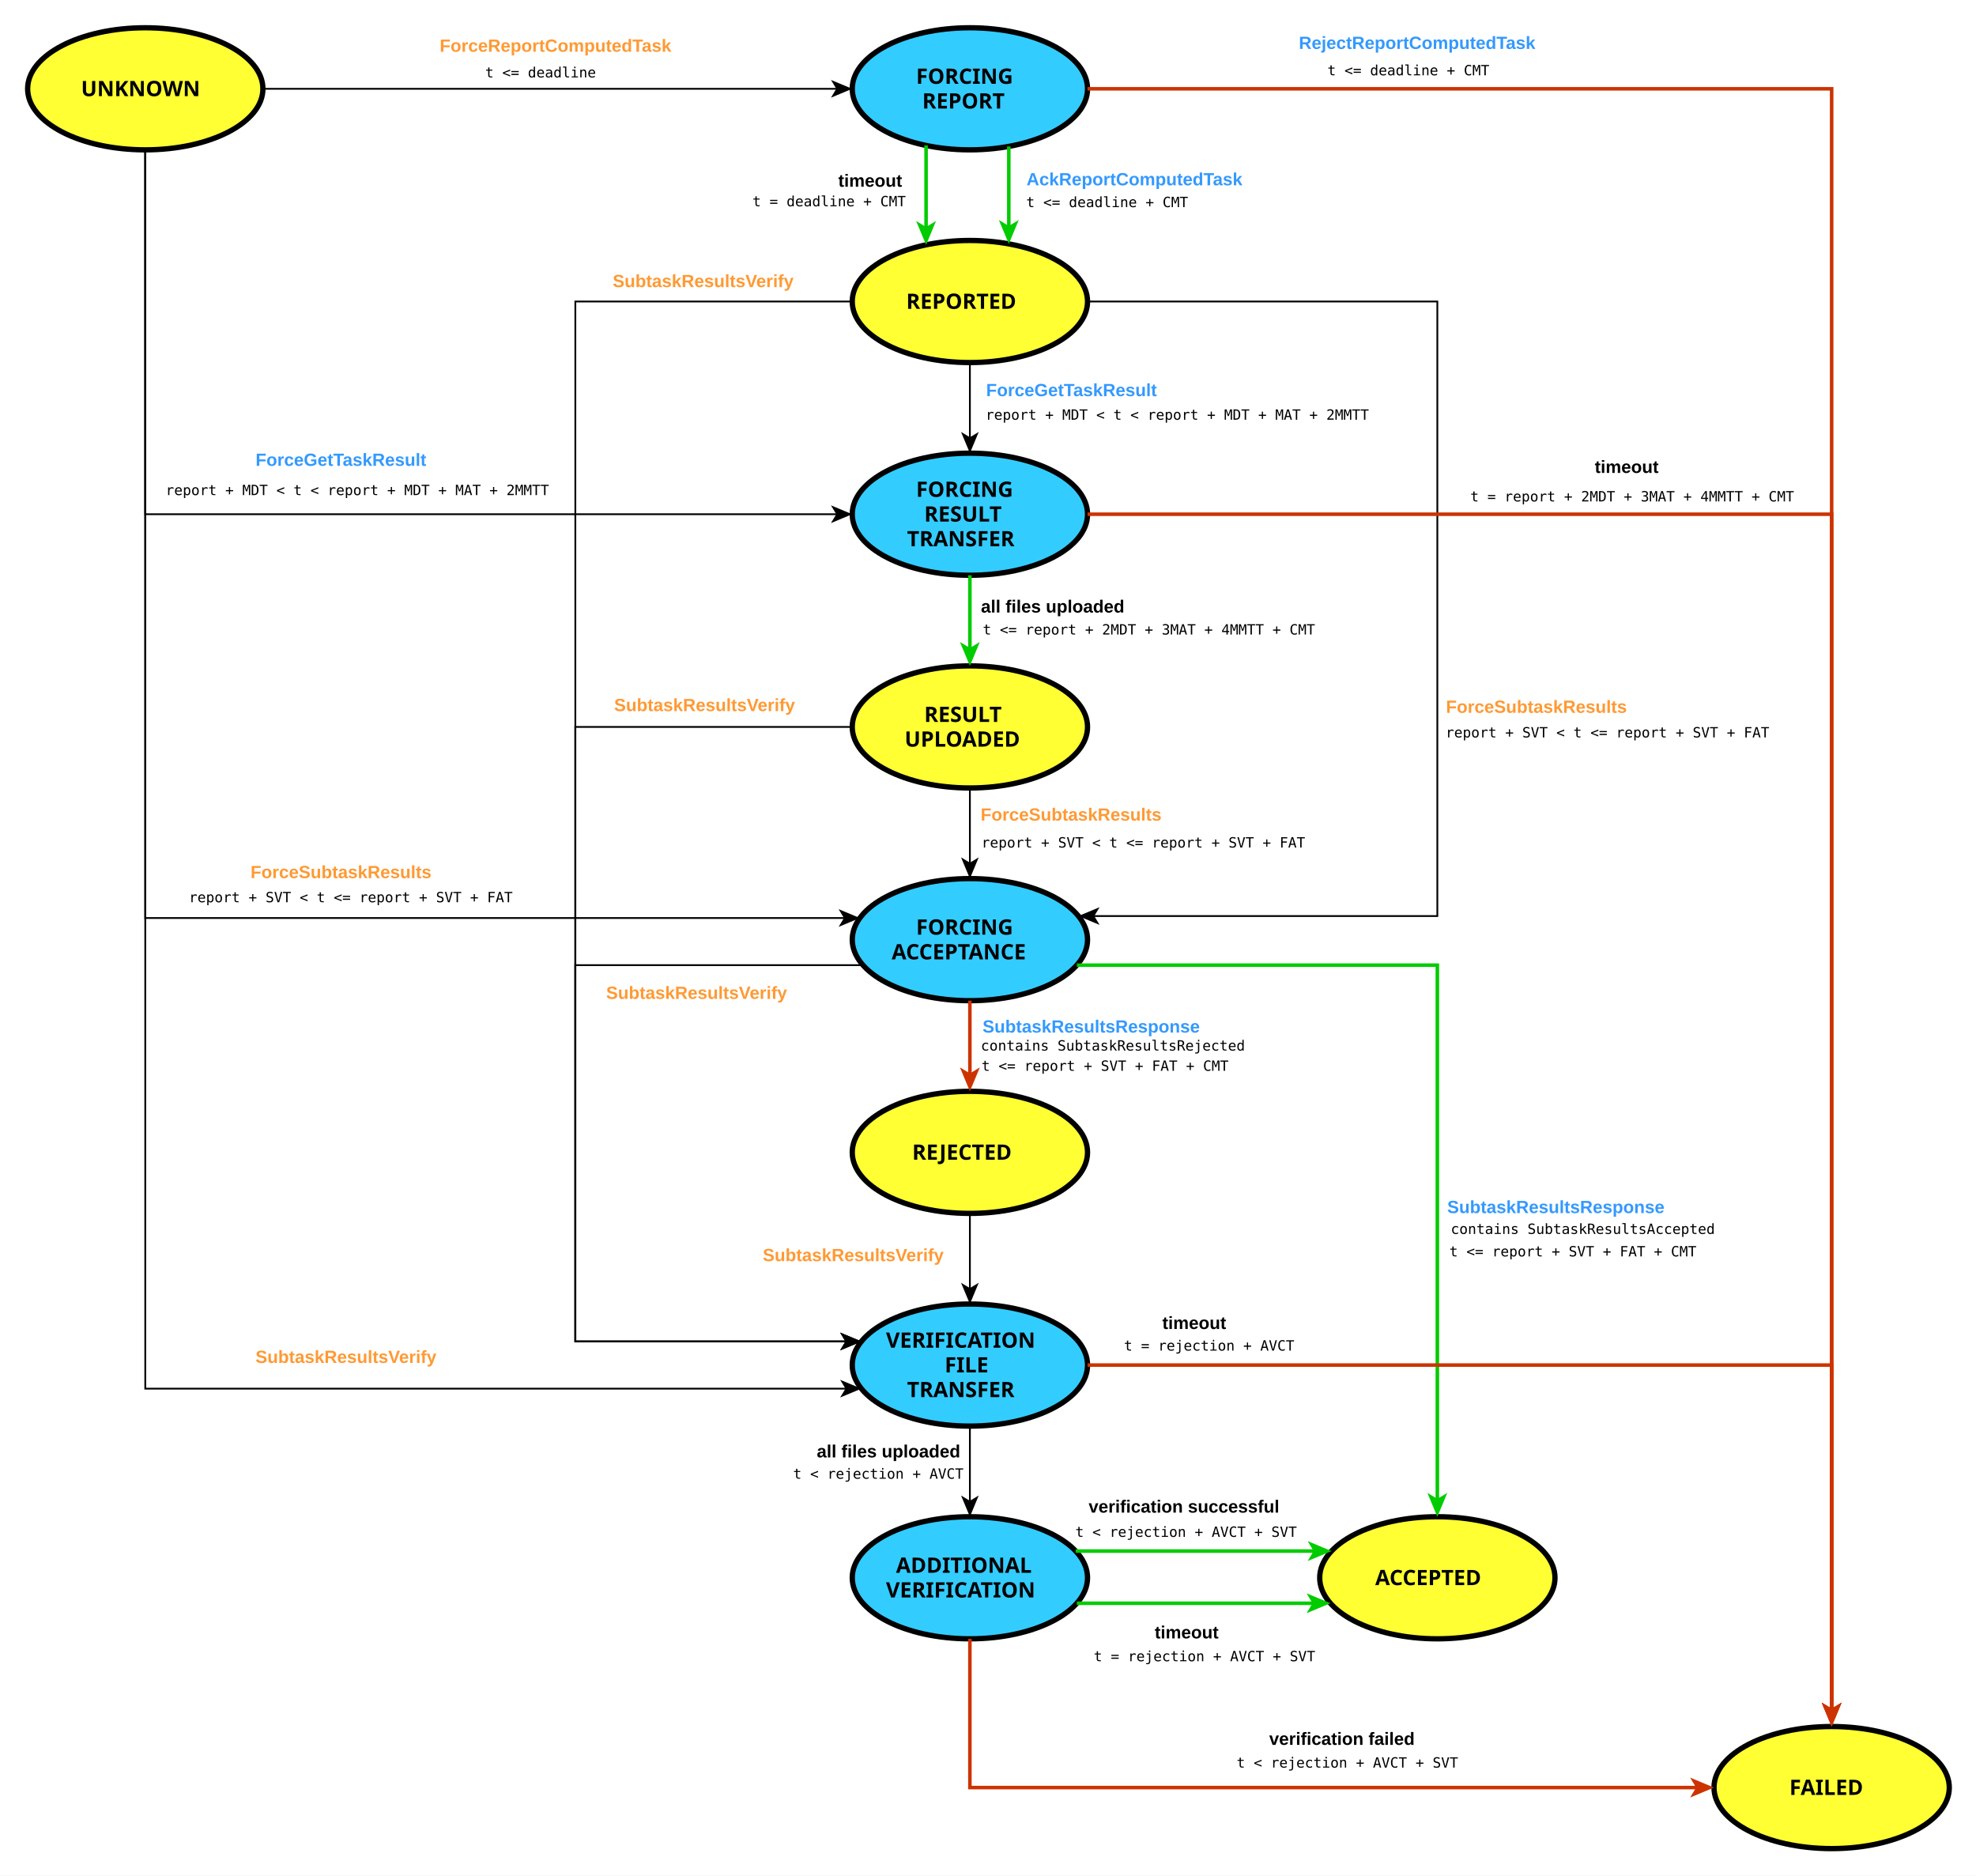
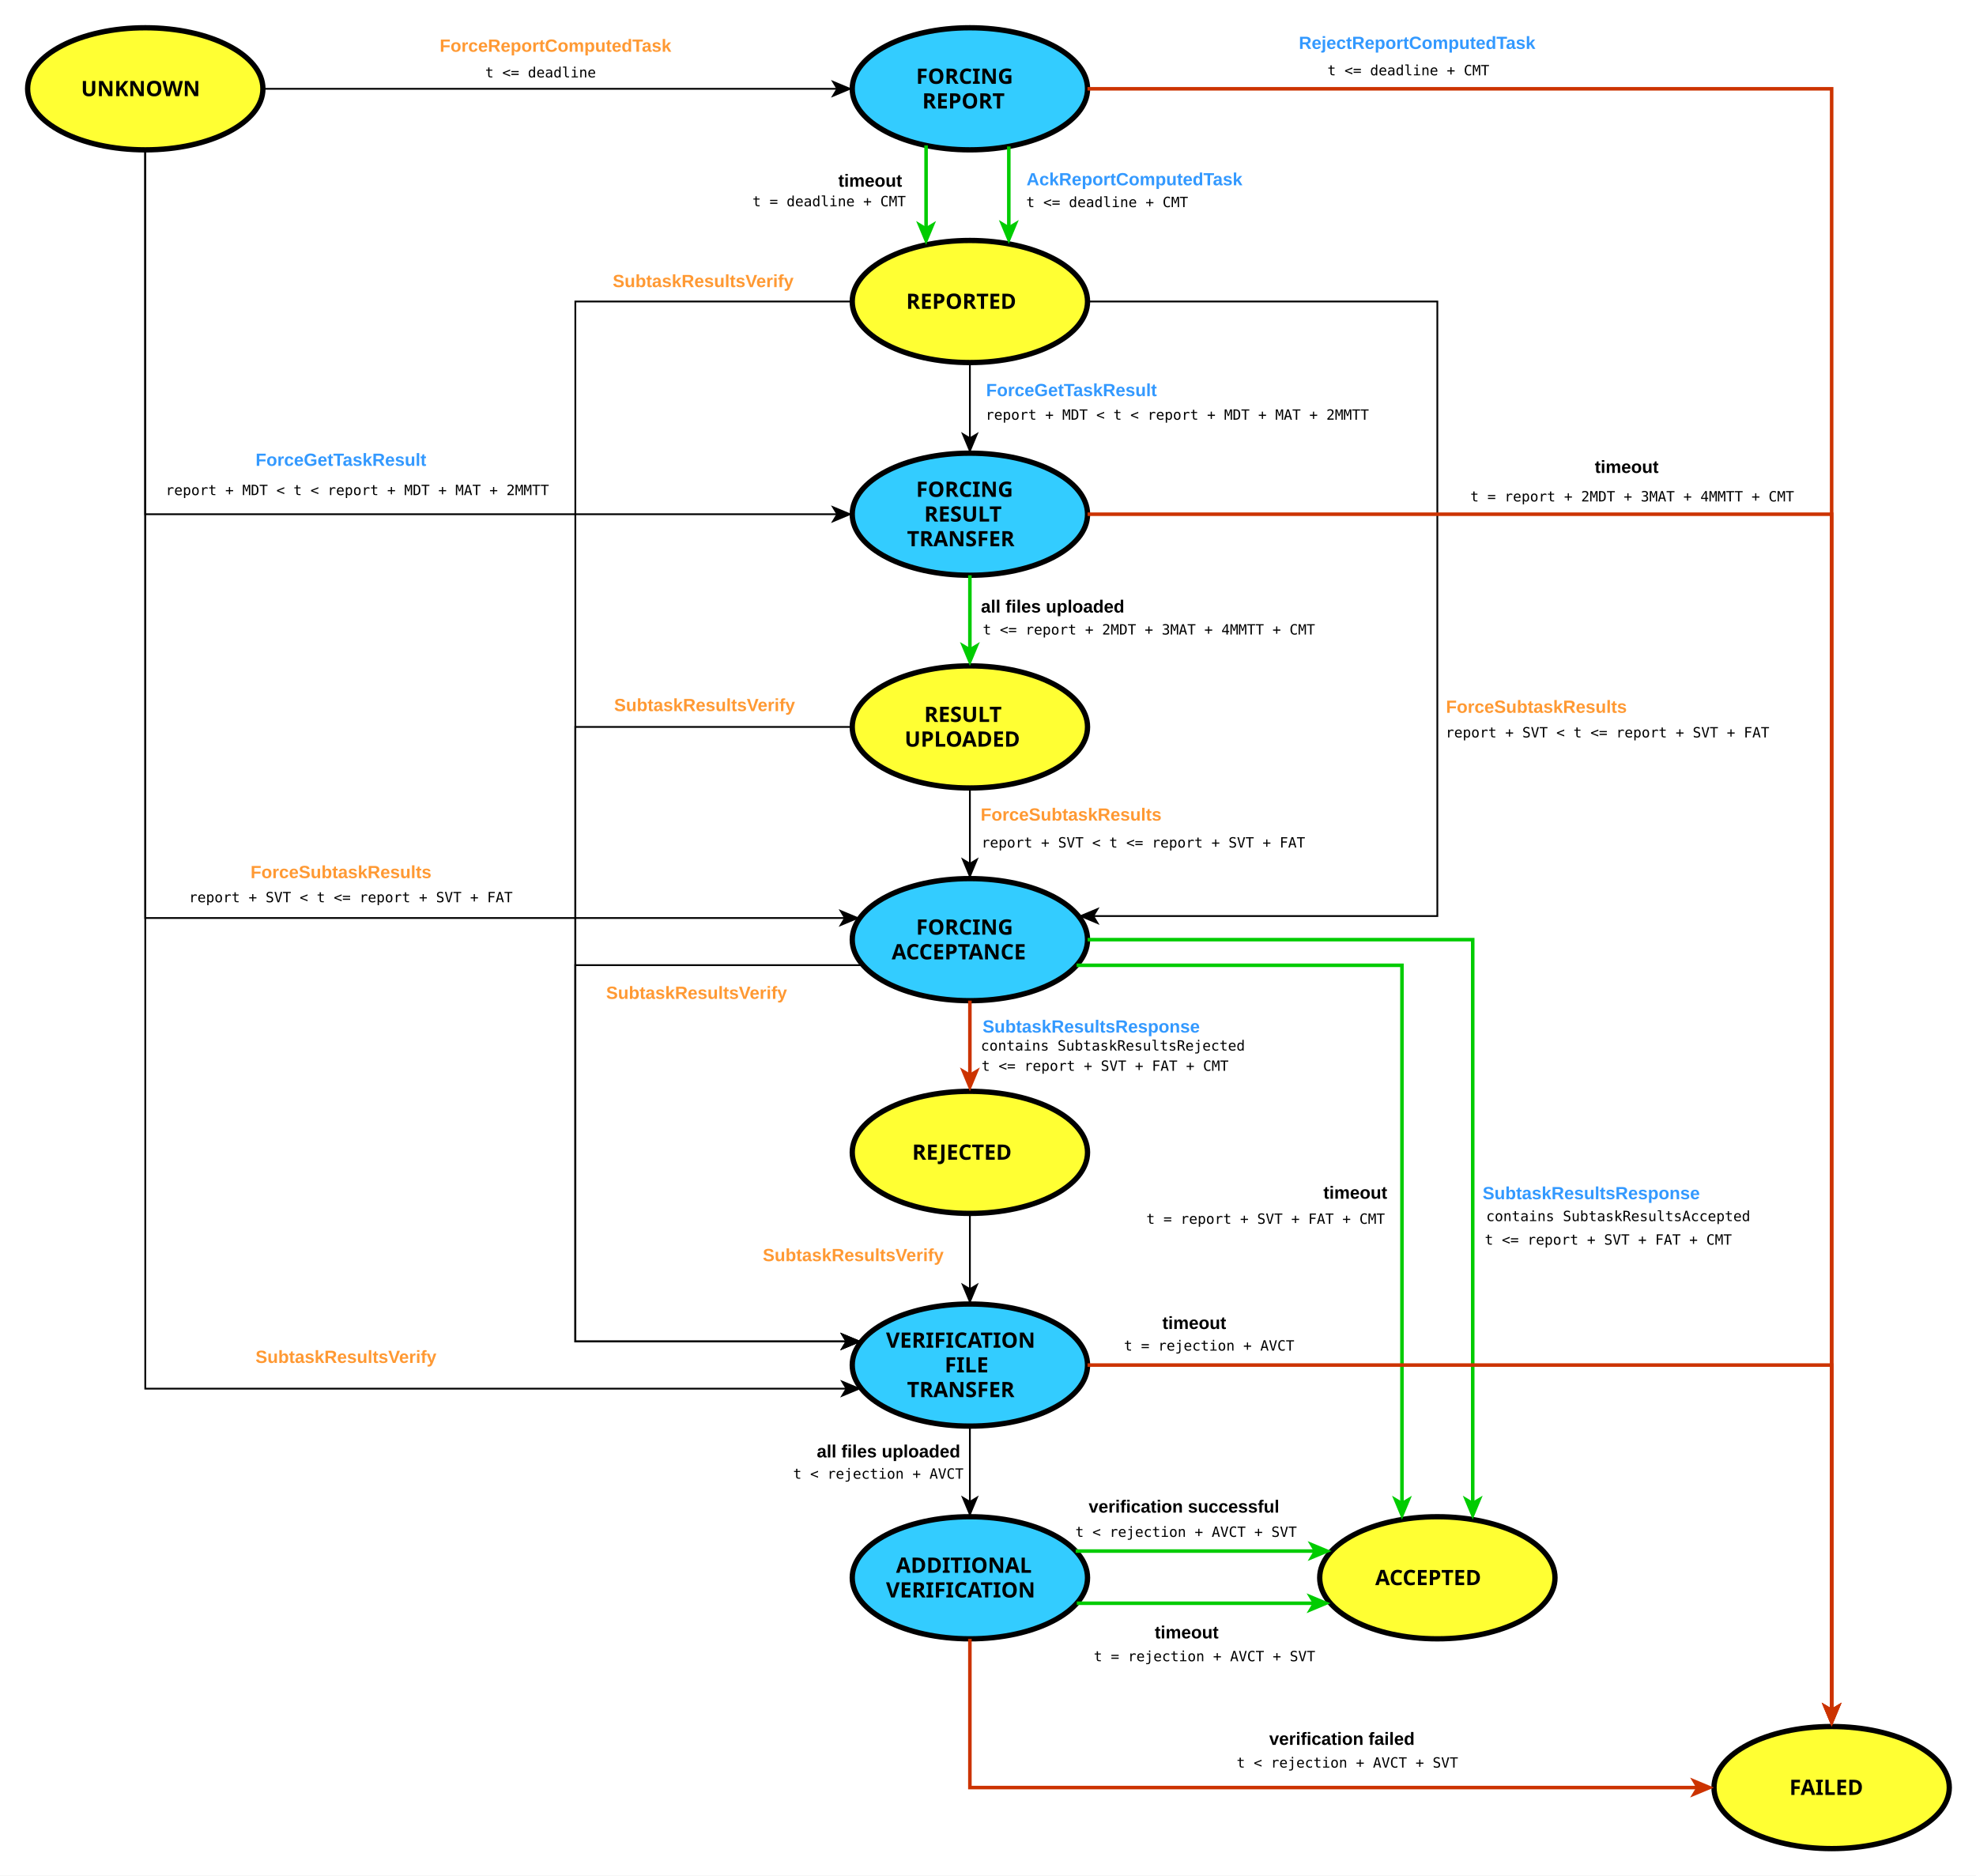
<svg xmlns="http://www.w3.org/2000/svg" fill-opacity="1" color-rendering="auto" color-interpolation="auto" text-rendering="auto" stroke="black" stroke-linecap="square" width="1117" stroke-miterlimit="10" shape-rendering="auto" stroke-opacity="1" fill="black" stroke-dasharray="none" font-weight="normal" stroke-width="1" height="1060" font-family="'Dialog'" font-style="normal" stroke-linejoin="miter" font-size="12px" stroke-dashoffset="0" image-rendering="auto">
  <defs id="genericDefs" />
  <g>
    <defs id="defs1">
      <clipPath clipPathUnits="userSpaceOnUse" id="clipPath1">
        <path d="M0 0 L1117 0 L1117 1060 L0 1060 L0 0 Z" />
      </clipPath>
      <clipPath clipPathUnits="userSpaceOnUse" id="clipPath2">
        <path d="M-449 398 L668 398 L668 1458 L-449 1458 L-449 398 Z" />
      </clipPath>
    </defs>
    <g fill="white" text-rendering="geometricPrecision" shape-rendering="geometricPrecision" transform="translate(449,-398)" stroke="white">
      <rect x="-449" width="1117" height="1060" y="398" clip-path="url(#clipPath2)" stroke="none" />
    </g>
    <g fill="rgb(255,255,51)" text-rendering="geometricPrecision" shape-rendering="geometricPrecision" transform="matrix(1,0,0,1,449,-398)" stroke="rgb(255,255,51)">
      <ellipse rx="66.5" ry="34.5" clip-path="url(#clipPath2)" cx="-366.883" cy="448.186" stroke="none" />
    </g>
    <g text-rendering="geometricPrecision" stroke-miterlimit="1.45" stroke-width="3" shape-rendering="geometricPrecision" transform="matrix(1,0,0,1,449,-398)" stroke-linecap="butt">
      <ellipse rx="66.5" fill="none" ry="34.5" clip-path="url(#clipPath2)" cx="-366.883" cy="448.186" />
      <text x="-403.188" y="452.341" clip-path="url(#clipPath2)" font-family="sans-serif" stroke="none" font-weight="bold" stroke-width="1" xml:space="preserve">UNKNOWN</text>
    </g>
    <g fill="rgb(51,204,255)" text-rendering="geometricPrecision" shape-rendering="geometricPrecision" transform="matrix(1,0,0,1,449,-398)" stroke="rgb(51,204,255)">
      <ellipse rx="66.5" ry="34.5" clip-path="url(#clipPath2)" cx="99.264" cy="448.186" stroke="none" />
    </g>
    <g text-rendering="geometricPrecision" stroke-miterlimit="1.45" stroke-width="3" shape-rendering="geometricPrecision" transform="matrix(1,0,0,1,449,-398)" stroke-linecap="butt">
      <ellipse rx="66.5" fill="none" ry="34.5" clip-path="url(#clipPath2)" cx="99.264" cy="448.186" />
      <text x="68.863" y="445.356" clip-path="url(#clipPath2)" font-family="sans-serif" stroke="none" font-weight="bold" stroke-width="1" xml:space="preserve">FORCING</text>
      <text x="72.335" y="459.325" clip-path="url(#clipPath2)" font-family="sans-serif" stroke="none" font-weight="bold" stroke-width="1" xml:space="preserve">REPORT</text>
    </g>
    <g fill="rgb(255,255,51)" text-rendering="geometricPrecision" shape-rendering="geometricPrecision" transform="matrix(1,0,0,1,449,-398)" stroke="rgb(255,255,51)">
      <ellipse rx="66.5" ry="34.5" clip-path="url(#clipPath2)" cx="99.264" cy="568.404" stroke="none" />
    </g>
    <g text-rendering="geometricPrecision" stroke-miterlimit="1.45" stroke-width="3" shape-rendering="geometricPrecision" transform="matrix(1,0,0,1,449,-398)" stroke-linecap="butt">
      <ellipse rx="66.5" fill="none" ry="34.5" clip-path="url(#clipPath2)" cx="99.264" cy="568.404" />
      <text x="63.256" y="572.558" clip-path="url(#clipPath2)" font-family="sans-serif" stroke="none" font-weight="bold" stroke-width="1" xml:space="preserve">REPORTED</text>
    </g>
    <g fill="rgb(51,204,255)" text-rendering="geometricPrecision" shape-rendering="geometricPrecision" transform="matrix(1,0,0,1,449,-398)" stroke="rgb(51,204,255)">
      <ellipse rx="66.5" ry="34.5" clip-path="url(#clipPath2)" cx="99.264" cy="688.621" stroke="none" />
    </g>
    <g text-rendering="geometricPrecision" stroke-miterlimit="1.45" stroke-width="3" shape-rendering="geometricPrecision" transform="matrix(1,0,0,1,449,-398)" stroke-linecap="butt">
      <ellipse rx="66.5" fill="none" ry="34.5" clip-path="url(#clipPath2)" cx="99.264" cy="688.621" />
      <text x="68.863" y="678.807" clip-path="url(#clipPath2)" font-family="sans-serif" stroke="none" font-weight="bold" stroke-width="1" xml:space="preserve">FORCING</text>
      <text x="73.436" y="692.775" clip-path="url(#clipPath2)" font-family="sans-serif" stroke="none" font-weight="bold" stroke-width="1" xml:space="preserve">RESULT</text>
      <text x="63.748" y="706.744" clip-path="url(#clipPath2)" font-family="sans-serif" stroke="none" font-weight="bold" stroke-width="1" xml:space="preserve">TRANSFER</text>
    </g>
    <g fill="rgb(255,255,51)" text-rendering="geometricPrecision" shape-rendering="geometricPrecision" transform="matrix(1,0,0,1,449,-398)" stroke="rgb(255,255,51)">
      <ellipse rx="66.5" ry="34.5" clip-path="url(#clipPath2)" cx="99.264" cy="808.839" stroke="none" />
    </g>
    <g text-rendering="geometricPrecision" stroke-miterlimit="1.45" stroke-width="3" shape-rendering="geometricPrecision" transform="matrix(1,0,0,1,449,-398)" stroke-linecap="butt">
      <ellipse rx="66.5" fill="none" ry="34.5" clip-path="url(#clipPath2)" cx="99.264" cy="808.839" />
      <text x="73.436" y="806.009" clip-path="url(#clipPath2)" font-family="sans-serif" stroke="none" font-weight="bold" stroke-width="1" xml:space="preserve">RESULT</text>
      <text x="62.368" y="819.977" clip-path="url(#clipPath2)" font-family="sans-serif" stroke="none" font-weight="bold" stroke-width="1" xml:space="preserve">UPLOADED</text>
    </g>
    <g fill="rgb(51,204,255)" text-rendering="geometricPrecision" shape-rendering="geometricPrecision" transform="matrix(1,0,0,1,449,-398)" stroke="rgb(51,204,255)">
      <ellipse rx="66.5" ry="34.5" clip-path="url(#clipPath2)" cx="99.264" cy="929.056" stroke="none" />
    </g>
    <g text-rendering="geometricPrecision" stroke-miterlimit="1.45" stroke-width="3" shape-rendering="geometricPrecision" transform="matrix(1,0,0,1,449,-398)" stroke-linecap="butt">
      <ellipse rx="66.5" fill="none" ry="34.5" clip-path="url(#clipPath2)" cx="99.264" cy="929.056" />
      <text x="68.863" y="926.226" clip-path="url(#clipPath2)" font-family="sans-serif" stroke="none" font-weight="bold" stroke-width="1" xml:space="preserve">FORCING</text>
      <text x="55.059" y="940.195" clip-path="url(#clipPath2)" font-family="sans-serif" stroke="none" font-weight="bold" stroke-width="1" xml:space="preserve">ACCEPTANCE</text>
    </g>
    <g fill="rgb(255,255,51)" text-rendering="geometricPrecision" shape-rendering="geometricPrecision" transform="matrix(1,0,0,1,449,-398)" stroke="rgb(255,255,51)">
      <ellipse rx="66.5" ry="34.5" clip-path="url(#clipPath2)" cx="363.505" cy="1289.709" stroke="none" />
    </g>
    <g text-rendering="geometricPrecision" stroke-miterlimit="1.45" stroke-width="3" shape-rendering="geometricPrecision" transform="matrix(1,0,0,1,449,-398)" stroke-linecap="butt">
      <ellipse rx="66.5" fill="none" ry="34.5" clip-path="url(#clipPath2)" cx="363.505" cy="1289.709" />
      <text x="328.386" y="1293.863" clip-path="url(#clipPath2)" font-family="sans-serif" stroke="none" font-weight="bold" stroke-width="1" xml:space="preserve">ACCEPTED</text>
    </g>
    <g fill="rgb(255,255,51)" text-rendering="geometricPrecision" shape-rendering="geometricPrecision" transform="matrix(1,0,0,1,449,-398)" stroke="rgb(255,255,51)">
      <ellipse rx="66.5" ry="34.5" clip-path="url(#clipPath2)" cx="99.264" cy="1049.274" stroke="none" />
    </g>
    <g text-rendering="geometricPrecision" stroke-miterlimit="1.45" stroke-width="3" shape-rendering="geometricPrecision" transform="matrix(1,0,0,1,449,-398)" stroke-linecap="butt">
      <ellipse rx="66.5" fill="none" ry="34.5" clip-path="url(#clipPath2)" cx="99.264" cy="1049.274" />
      <text x="66.639" y="1053.428" clip-path="url(#clipPath2)" font-family="sans-serif" stroke="none" font-weight="bold" stroke-width="1" xml:space="preserve">REJECTED</text>
    </g>
    <g fill="rgb(51,204,255)" text-rendering="geometricPrecision" shape-rendering="geometricPrecision" transform="matrix(1,0,0,1,449,-398)" stroke="rgb(51,204,255)">
      <ellipse rx="66.5" ry="34.5" clip-path="url(#clipPath2)" cx="99.264" cy="1169.491" stroke="none" />
    </g>
    <g text-rendering="geometricPrecision" stroke-miterlimit="1.45" stroke-width="3" shape-rendering="geometricPrecision" transform="matrix(1,0,0,1,449,-398)" stroke-linecap="butt">
      <ellipse rx="66.5" fill="none" ry="34.5" clip-path="url(#clipPath2)" cx="99.264" cy="1169.491" />
      <text x="51.845" y="1159.677" clip-path="url(#clipPath2)" font-family="sans-serif" stroke="none" font-weight="bold" stroke-width="1" xml:space="preserve">VERIFICATION</text>
      <text x="85.012" y="1173.645" clip-path="url(#clipPath2)" font-family="sans-serif" stroke="none" font-weight="bold" stroke-width="1" xml:space="preserve">FILE</text>
      <text x="63.748" y="1187.614" clip-path="url(#clipPath2)" font-family="sans-serif" stroke="none" font-weight="bold" stroke-width="1" xml:space="preserve">TRANSFER</text>
    </g>
    <g fill="rgb(255,255,51)" text-rendering="geometricPrecision" shape-rendering="geometricPrecision" transform="matrix(1,0,0,1,449,-398)" stroke="rgb(255,255,51)">
      <ellipse rx="66.5" ry="34.5" clip-path="url(#clipPath2)" cx="586.402" cy="1408.274" stroke="none" />
    </g>
    <g text-rendering="geometricPrecision" stroke-miterlimit="1.45" stroke-width="3" shape-rendering="geometricPrecision" transform="matrix(1,0,0,1,449,-398)" stroke-linecap="butt">
      <ellipse rx="66.5" fill="none" ry="34.5" clip-path="url(#clipPath2)" cx="586.402" cy="1408.274" />
      <text x="562.525" y="1412.429" clip-path="url(#clipPath2)" font-family="sans-serif" stroke="none" font-weight="bold" stroke-width="1" xml:space="preserve">FAILED</text>
    </g>
    <g fill="rgb(51,204,255)" text-rendering="geometricPrecision" shape-rendering="geometricPrecision" transform="matrix(1,0,0,1,449,-398)" stroke="rgb(51,204,255)">
      <ellipse rx="66.5" ry="34.5" clip-path="url(#clipPath2)" cx="99.264" cy="1289.709" stroke="none" />
    </g>
    <g text-rendering="geometricPrecision" stroke-miterlimit="1.45" stroke-width="3" shape-rendering="geometricPrecision" transform="matrix(1,0,0,1,449,-398)" stroke-linecap="butt">
      <ellipse rx="66.5" fill="none" ry="34.5" clip-path="url(#clipPath2)" cx="99.264" cy="1289.709" />
      <text x="57.514" y="1286.879" clip-path="url(#clipPath2)" font-family="sans-serif" stroke="none" font-weight="bold" stroke-width="1" xml:space="preserve">ADDITIONAL</text>
      <text x="51.845" y="1300.847" clip-path="url(#clipPath2)" font-family="sans-serif" stroke="none" font-weight="bold" stroke-width="1" xml:space="preserve">VERIFICATION</text>
      <path fill="none" d="M-300.399 448.186 L24.733 448.186" stroke-width="1" clip-path="url(#clipPath2)" />
      <path d="M32.733 448.186 L20.733 443.186 L23.733 448.186 L20.733 453.186 Z" stroke-width="1" clip-path="url(#clipPath2)" stroke="none" />
    </g>
    <g stroke-linecap="butt" font-size="10px" transform="matrix(1,0,0,1,449,-398)" fill="rgb(255,153,51)" text-rendering="geometricPrecision" font-family="'Arial'" shape-rendering="geometricPrecision" stroke="rgb(255,153,51)" font-weight="bold" stroke-miterlimit="1.45">
      <text x="-200.452" xml:space="preserve" y="427.253" clip-path="url(#clipPath2)" stroke="none">ForceReportComputedTask</text>
    </g>
    <g font-size="8px" stroke-linecap="butt" transform="matrix(1,0,0,1,449,-398)" text-rendering="geometricPrecision" font-family="monospace" shape-rendering="geometricPrecision" stroke-miterlimit="1.45">
      <text x="-174.716" xml:space="preserve" y="441.756" clip-path="url(#clipPath2)" stroke="none">t &lt;= deadline</text>
    </g>
    <g stroke-linecap="butt" transform="matrix(1,0,0,1,449,-398)" fill="rgb(0,204,0)" text-rendering="geometricPrecision" shape-rendering="geometricPrecision" stroke="rgb(0,204,0)" stroke-width="2" stroke-miterlimit="1.45">
      <path fill="none" d="M121.264 480.772 L121.264 526.834" clip-path="url(#clipPath2)" />
      <path d="M121.264 535.834 L126.889 522.334 L121.264 525.709 L115.639 522.334 Z" clip-path="url(#clipPath2)" stroke="none" />
    </g>
    <g stroke-linecap="butt" font-size="10px" transform="matrix(1,0,0,1,449,-398)" fill="rgb(51,153,255)" text-rendering="geometricPrecision" font-family="'Arial'" shape-rendering="geometricPrecision" stroke="rgb(51,153,255)" font-weight="bold" stroke-miterlimit="1.45">
      <text x="131.266" xml:space="preserve" y="502.739" clip-path="url(#clipPath2)" stroke="none">AckReportComputedTask</text>
    </g>
    <g font-size="8px" stroke-linecap="butt" transform="matrix(1,0,0,1,449,-398)" text-rendering="geometricPrecision" font-family="monospace" shape-rendering="geometricPrecision" stroke-miterlimit="1.45">
      <text x="131.109" xml:space="preserve" y="515.064" clip-path="url(#clipPath2)" stroke="none">t &lt;= deadline + CMT</text>
    </g>
    <g stroke-linecap="butt" transform="matrix(1,0,0,1,449,-398)" fill="rgb(0,204,0)" text-rendering="geometricPrecision" shape-rendering="geometricPrecision" stroke="rgb(0,204,0)" stroke-width="2" stroke-miterlimit="1.45">
      <path fill="none" d="M74.5 480.175 L74.5 527.395" clip-path="url(#clipPath2)" />
      <path d="M74.5 536.395 L80.125 522.895 L74.5 526.27 L68.875 522.895 Z" clip-path="url(#clipPath2)" stroke="none" />
    </g>
    <g font-size="10px" stroke-linecap="butt" transform="matrix(1,0,0,1,449,-398)" text-rendering="geometricPrecision" font-family="'Arial'" shape-rendering="geometricPrecision" font-weight="bold" stroke-miterlimit="1.45">
      <text x="24.846" xml:space="preserve" y="503.539" clip-path="url(#clipPath2)" stroke="none">timeout</text>
      <text x="-23.648" font-size="8px" y="514.584" clip-path="url(#clipPath2)" font-family="monospace" stroke="none" font-weight="normal" xml:space="preserve">t = deadline + CMT</text>
      <path fill="none" d="M-366.883 482.683 L-366.883 688.621 L24.729 688.621" clip-path="url(#clipPath2)" />
      <path d="M32.729 688.621 L20.729 683.621 L23.729 688.621 L20.729 693.621 Z" stroke="none" clip-path="url(#clipPath2)" />
      <text fill="rgb(51,153,255)" x="-304.532" xml:space="preserve" y="661.288" clip-path="url(#clipPath2)" stroke="none">ForceGetTaskResult</text>
      <text x="-355.383" font-size="8px" y="677.815" clip-path="url(#clipPath2)" font-family="monospace" stroke="none" font-weight="normal" xml:space="preserve">report + MDT &lt; t &lt; report + MDT + MAT + 2MMTT</text>
      <path fill="none" d="M99.264 602.904 L99.264 646.121" clip-path="url(#clipPath2)" />
      <path d="M99.264 654.121 L104.264 642.121 L99.264 645.121 L94.264 642.121 Z" stroke="none" clip-path="url(#clipPath2)" />
      <text fill="rgb(51,153,255)" x="108.437" xml:space="preserve" y="621.898" clip-path="url(#clipPath2)" stroke="none">ForceGetTaskResult</text>
      <text x="108.095" font-size="8px" y="635.21" clip-path="url(#clipPath2)" font-family="monospace" stroke="none" font-weight="normal" xml:space="preserve">report + MDT &lt; t &lt; report + MDT + MAT + 2MMTT</text>
    </g>
    <g stroke-linecap="butt" transform="matrix(1,0,0,1,449,-398)" fill="rgb(0,204,0)" text-rendering="geometricPrecision" shape-rendering="geometricPrecision" stroke="rgb(0,204,0)" stroke-width="2" stroke-miterlimit="1.45">
      <path fill="none" d="M99.264 723.121 L99.264 765.339" clip-path="url(#clipPath2)" />
      <path d="M99.264 774.339 L104.889 760.839 L99.264 764.214 L93.639 760.839 Z" clip-path="url(#clipPath2)" stroke="none" />
    </g>
    <g font-size="10px" stroke-linecap="butt" transform="matrix(1,0,0,1,449,-398)" text-rendering="geometricPrecision" font-family="'Arial'" shape-rendering="geometricPrecision" font-weight="bold" stroke-miterlimit="1.45">
      <text x="105.501" xml:space="preserve" y="744.197" clip-path="url(#clipPath2)" stroke="none">all files uploaded</text>
      <text x="106.545" font-size="8px" y="756.619" clip-path="url(#clipPath2)" font-family="monospace" stroke="none" font-weight="normal" xml:space="preserve">t &lt;= report + 2MDT + 3MAT + 4MMTT + CMT</text>
      <path fill="none" d="M-366.883 482.685 L-366.883 916.833 L29.065 916.833" clip-path="url(#clipPath2)" />
      <path d="M37.065 916.833 L25.065 911.833 L28.065 916.833 L25.065 921.833 Z" stroke="none" clip-path="url(#clipPath2)" />
      <text fill="rgb(255,153,51)" x="-307.379" xml:space="preserve" y="894.3" clip-path="url(#clipPath2)" stroke="none">ForceSubtaskResults</text>
      <text x="-342.228" font-size="8px" y="907.922" clip-path="url(#clipPath2)" font-family="monospace" stroke="none" font-weight="normal" xml:space="preserve">report + SVT &lt; t &lt;= report + SVT + FAT</text>
      <path fill="none" d="M165.77 568.404 L363.505 568.404 L363.505 915.722 L168.583 915.722" clip-path="url(#clipPath2)" />
      <path d="M160.583 915.722 L172.583 920.722 L169.583 915.722 L172.583 910.722 Z" stroke="none" clip-path="url(#clipPath2)" />
      <text fill="rgb(255,153,51)" x="368.377" xml:space="preserve" y="800.87" clip-path="url(#clipPath2)" stroke="none">ForceSubtaskResults</text>
      <text x="368.158" font-size="8px" y="814.773" clip-path="url(#clipPath2)" font-family="monospace" stroke="none" font-weight="normal" xml:space="preserve">report + SVT &lt; t &lt;= report + SVT + FAT</text>
      <path fill="none" d="M99.264 843.353 L99.264 886.556" clip-path="url(#clipPath2)" />
      <path d="M99.264 894.556 L104.264 882.556 L99.264 885.556 L94.264 882.556 Z" stroke="none" clip-path="url(#clipPath2)" />
      <text fill="rgb(255,153,51)" x="105.337" xml:space="preserve" y="861.791" clip-path="url(#clipPath2)" stroke="none">ForceSubtaskResults</text>
      <text x="105.753" font-size="8px" y="876.999" clip-path="url(#clipPath2)" font-family="monospace" stroke="none" font-weight="normal" xml:space="preserve">report + SVT &lt; t &lt;= report + SVT + FAT</text>
    </g>
    <g stroke-linecap="butt" transform="matrix(1,0,0,1,449,-398)" fill="rgb(0,204,0)" text-rendering="geometricPrecision" shape-rendering="geometricPrecision" stroke="rgb(0,204,0)" stroke-width="2" stroke-miterlimit="1.45">
-       <path fill="none" d="M159.692 943.472 L363.505 943.472 L363.505 1246.238" clip-path="url(#clipPath2)" />
-       <path d="M363.505 1255.238 L369.13 1241.738 L363.505 1245.113 L357.88 1241.738 Z" clip-path="url(#clipPath2)" stroke="none" />
-     </g>
-     <g stroke-linecap="butt" font-size="10px" transform="matrix(1,0,0,1,449,-398)" fill="rgb(51,153,255)" text-rendering="geometricPrecision" font-family="'Arial'" shape-rendering="geometricPrecision" stroke="rgb(51,153,255)" font-weight="bold" stroke-miterlimit="1.45">
-       <text x="369.09" xml:space="preserve" y="1083.6" clip-path="url(#clipPath2)" stroke="none">SubtaskResultsResponse</text>
-     </g>
-     <g font-size="8px" stroke-linecap="butt" transform="matrix(1,0,0,1,449,-398)" text-rendering="geometricPrecision" font-family="monospace" shape-rendering="geometricPrecision" stroke-miterlimit="1.45">
-       <text x="370.31" xml:space="preserve" y="1108.079" clip-path="url(#clipPath2)" stroke="none">t &lt;= report + SVT + FAT + CMT</text>
-       <text x="371.105" xml:space="preserve" y="1095.383" clip-path="url(#clipPath2)" stroke="none">contains SubtaskResultsAccepted</text>
+       <path fill="none" d="M165.802 929.056 L383.505 929.056 L383.505 1247.793" clip-path="url(#clipPath2)" />
+       <path d="M383.505 1256.793 L389.13 1243.293 L383.505 1246.668 L377.88 1243.293 Z" clip-path="url(#clipPath2)" stroke="none" />
+     </g>
+     <g stroke-linecap="butt" font-size="10px" transform="matrix(1,0,0,1,449,-398)" fill="rgb(51,153,255)" text-rendering="geometricPrecision" font-family="'Arial'" shape-rendering="geometricPrecision" stroke="rgb(51,153,255)" font-weight="bold" stroke-miterlimit="1.45">
+       <text x="389.09" xml:space="preserve" y="1075.769" clip-path="url(#clipPath2)" stroke="none">SubtaskResultsResponse</text>
+     </g>
+     <g font-size="8px" stroke-linecap="butt" transform="matrix(1,0,0,1,449,-398)" text-rendering="geometricPrecision" font-family="monospace" shape-rendering="geometricPrecision" stroke-miterlimit="1.45">
+       <text x="390.31" xml:space="preserve" y="1101.438" clip-path="url(#clipPath2)" stroke="none">t &lt;= report + SVT + FAT + CMT</text>
+       <text x="391.105" xml:space="preserve" y="1088.132" clip-path="url(#clipPath2)" stroke="none">contains SubtaskResultsAccepted</text>
+     </g>
+     <g stroke-linecap="butt" transform="matrix(1,0,0,1,449,-398)" fill="rgb(0,204,0)" text-rendering="geometricPrecision" shape-rendering="geometricPrecision" stroke="rgb(0,204,0)" stroke-width="2" stroke-miterlimit="1.45">
+       <path fill="none" d="M159.579 943.555 L343.505 943.555 L343.505 1247.821" clip-path="url(#clipPath2)" />
+       <path d="M343.505 1256.821 L349.13 1243.321 L343.505 1246.696 L337.88 1243.321 Z" clip-path="url(#clipPath2)" stroke="none" />
+     </g>
+     <g font-size="10px" stroke-linecap="butt" transform="matrix(1,0,0,1,449,-398)" text-rendering="geometricPrecision" font-family="'Arial'" shape-rendering="geometricPrecision" font-weight="bold" stroke-miterlimit="1.45">
+       <text x="299.075" xml:space="preserve" y="1075.473" clip-path="url(#clipPath2)" stroke="none">timeout</text>
+       <text x="199.02" font-size="8px" y="1089.656" clip-path="url(#clipPath2)" font-family="monospace" stroke="none" font-weight="normal" xml:space="preserve">t = report + SVT + FAT + CMT</text>
    </g>
    <g stroke-linecap="butt" transform="matrix(1,0,0,1,449,-398)" fill="rgb(204,51,0)" text-rendering="geometricPrecision" shape-rendering="geometricPrecision" stroke="rgb(204,51,0)" stroke-width="2" stroke-miterlimit="1.45">
      <path fill="none" d="M99.264 963.539 L99.264 1005.774" clip-path="url(#clipPath2)" />
      <path d="M99.264 1014.774 L104.889 1001.274 L99.264 1004.649 L93.639 1001.274 Z" clip-path="url(#clipPath2)" stroke="none" />
    </g>
    <g stroke-linecap="butt" font-size="10px" transform="matrix(1,0,0,1,449,-398)" fill="rgb(51,153,255)" text-rendering="geometricPrecision" font-family="'Arial'" shape-rendering="geometricPrecision" stroke="rgb(51,153,255)" font-weight="bold" stroke-miterlimit="1.45">
      <text x="106.425" xml:space="preserve" y="981.584" clip-path="url(#clipPath2)" stroke="none">SubtaskResultsResponse</text>
    </g>
    <g font-size="8px" stroke-linecap="butt" transform="matrix(1,0,0,1,449,-398)" text-rendering="geometricPrecision" font-family="monospace" shape-rendering="geometricPrecision" stroke-miterlimit="1.45">
      <text x="105.827" xml:space="preserve" y="1003.184" clip-path="url(#clipPath2)" stroke="none">t &lt;= report + SVT + FAT + CMT</text>
      <text x="105.452" xml:space="preserve" y="991.744" clip-path="url(#clipPath2)" stroke="none">contains SubtaskResultsRejected</text>
      <path fill="none" d="M-366.883 482.721 L-366.883 1182.824 L29.925 1182.824" clip-path="url(#clipPath2)" />
      <path d="M37.925 1182.824 L25.925 1177.824 L28.925 1182.824 L25.925 1187.824 Z" stroke="none" clip-path="url(#clipPath2)" />
    </g>
    <g stroke-linecap="butt" font-size="10px" transform="matrix(1,0,0,1,449,-398)" fill="rgb(255,153,51)" text-rendering="geometricPrecision" font-family="'Arial'" shape-rendering="geometricPrecision" stroke="rgb(255,153,51)" font-weight="bold" stroke-miterlimit="1.45">
      <text x="-304.563" xml:space="preserve" y="1168.291" clip-path="url(#clipPath2)" stroke="none">SubtaskResultsVerify</text>
    </g>
    <g text-rendering="geometricPrecision" stroke-miterlimit="1.45" shape-rendering="geometricPrecision" transform="matrix(1,0,0,1,449,-398)" stroke-linecap="butt">
      <path fill="none" d="M99.264 1083.774 L99.264 1126.991" clip-path="url(#clipPath2)" />
      <path d="M99.264 1134.991 L104.264 1122.991 L99.264 1125.991 L94.264 1122.991 Z" clip-path="url(#clipPath2)" stroke="none" />
    </g>
    <g stroke-linecap="butt" font-size="10px" transform="matrix(1,0,0,1,449,-398)" fill="rgb(255,153,51)" text-rendering="geometricPrecision" font-family="'Arial'" shape-rendering="geometricPrecision" stroke="rgb(255,153,51)" font-weight="bold" stroke-miterlimit="1.45">
      <text x="-17.824" xml:space="preserve" y="1110.769" clip-path="url(#clipPath2)" stroke="none">SubtaskResultsVerify</text>
    </g>
    <g text-rendering="geometricPrecision" stroke-miterlimit="1.45" shape-rendering="geometricPrecision" transform="matrix(1,0,0,1,449,-398)" stroke-linecap="butt">
      <path fill="none" d="M32.763 568.404 L-123.768 568.404 L-123.768 1156.158 L29.966 1156.158" clip-path="url(#clipPath2)" />
      <path d="M37.967 1156.158 L25.966 1151.158 L28.966 1156.158 L25.966 1161.158 Z" clip-path="url(#clipPath2)" stroke="none" />
    </g>
    <g stroke-linecap="butt" font-size="10px" transform="matrix(1,0,0,1,449,-398)" fill="rgb(255,153,51)" text-rendering="geometricPrecision" font-family="'Arial'" shape-rendering="geometricPrecision" stroke="rgb(255,153,51)" font-weight="bold" stroke-miterlimit="1.45">
      <text x="-102.653" xml:space="preserve" y="560.27" clip-path="url(#clipPath2)" stroke="none">SubtaskResultsVerify</text>
    </g>
    <g text-rendering="geometricPrecision" stroke-miterlimit="1.45" shape-rendering="geometricPrecision" transform="matrix(1,0,0,1,449,-398)" stroke-linecap="butt">
      <path fill="none" d="M32.764 808.839 L-123.768 808.839 L-123.768 1156.158 L29.921 1156.158" clip-path="url(#clipPath2)" />
      <path d="M37.921 1156.158 L25.921 1151.158 L28.921 1156.158 L25.921 1161.158 Z" clip-path="url(#clipPath2)" stroke="none" />
    </g>
    <g stroke-linecap="butt" font-size="10px" transform="matrix(1,0,0,1,449,-398)" fill="rgb(255,153,51)" text-rendering="geometricPrecision" font-family="'Arial'" shape-rendering="geometricPrecision" stroke="rgb(255,153,51)" font-weight="bold" stroke-miterlimit="1.45">
      <text x="-101.853" xml:space="preserve" y="799.905" clip-path="url(#clipPath2)" stroke="none">SubtaskResultsVerify</text>
    </g>
    <g text-rendering="geometricPrecision" stroke-miterlimit="1.45" shape-rendering="geometricPrecision" transform="matrix(1,0,0,1,449,-398)" stroke-linecap="butt">
      <path fill="none" d="M38.83 943.472 L-123.768 943.472 L-123.768 1156.158 L29.925 1156.158" clip-path="url(#clipPath2)" />
      <path d="M37.925 1156.158 L25.925 1151.158 L28.925 1156.158 L25.925 1161.158 Z" clip-path="url(#clipPath2)" stroke="none" />
    </g>
    <g stroke-linecap="butt" font-size="10px" transform="matrix(1,0,0,1,449,-398)" fill="rgb(255,153,51)" text-rendering="geometricPrecision" font-family="'Arial'" shape-rendering="geometricPrecision" stroke="rgb(255,153,51)" font-weight="bold" stroke-miterlimit="1.45">
      <text x="-106.377" xml:space="preserve" y="962.539" clip-path="url(#clipPath2)" stroke="none">SubtaskResultsVerify</text>
    </g>
    <g stroke-linecap="butt" transform="matrix(1,0,0,1,449,-398)" fill="rgb(204,51,0)" text-rendering="geometricPrecision" shape-rendering="geometricPrecision" stroke="rgb(204,51,0)" stroke-width="2" stroke-miterlimit="1.45">
      <path fill="none" d="M165.748 448.186 L586.402 448.186 L586.402 1364.748" clip-path="url(#clipPath2)" />
      <path d="M586.402 1373.748 L592.027 1360.248 L586.402 1363.623 L580.777 1360.248 Z" clip-path="url(#clipPath2)" stroke="none" />
    </g>
    <g stroke-linecap="butt" font-size="10px" transform="matrix(1,0,0,1,449,-398)" fill="rgb(51,153,255)" text-rendering="geometricPrecision" font-family="'Arial'" shape-rendering="geometricPrecision" stroke="rgb(51,153,255)" font-weight="bold" stroke-miterlimit="1.45">
      <text x="285.213" xml:space="preserve" y="425.653" clip-path="url(#clipPath2)" stroke="none">RejectReportComputedTask</text>
    </g>
    <g font-size="8px" stroke-linecap="butt" transform="matrix(1,0,0,1,449,-398)" text-rendering="geometricPrecision" font-family="monospace" shape-rendering="geometricPrecision" stroke-miterlimit="1.45">
      <text x="301.377" xml:space="preserve" y="440.556" clip-path="url(#clipPath2)" stroke="none">t &lt;= deadline + CMT</text>
    </g>
    <g stroke-linecap="butt" transform="matrix(1,0,0,1,449,-398)" fill="rgb(204,51,0)" text-rendering="geometricPrecision" shape-rendering="geometricPrecision" stroke="rgb(204,51,0)" stroke-width="2" stroke-miterlimit="1.45">
      <path fill="none" d="M165.782 688.621 L586.402 688.621 L586.402 1364.767" clip-path="url(#clipPath2)" />
      <path d="M586.402 1373.767 L592.027 1360.267 L586.402 1363.642 L580.777 1360.267 Z" clip-path="url(#clipPath2)" stroke="none" />
    </g>
    <g font-size="10px" stroke-linecap="butt" transform="matrix(1,0,0,1,449,-398)" text-rendering="geometricPrecision" font-family="'Arial'" shape-rendering="geometricPrecision" font-weight="bold" stroke-miterlimit="1.45">
      <text x="452.481" xml:space="preserve" y="665.285" clip-path="url(#clipPath2)" stroke="none">timeout</text>
      <text x="382.15" font-size="8px" y="681.391" clip-path="url(#clipPath2)" font-family="monospace" stroke="none" font-weight="normal" xml:space="preserve">t = report + 2MDT + 3MAT + 4MMTT + CMT</text>
    </g>
    <g stroke-linecap="butt" transform="matrix(1,0,0,1,449,-398)" fill="rgb(204,51,0)" text-rendering="geometricPrecision" shape-rendering="geometricPrecision" stroke="rgb(204,51,0)" stroke-width="2" stroke-miterlimit="1.45">
      <path fill="none" d="M165.764 1169.491 L586.402 1169.491 L586.402 1364.789" clip-path="url(#clipPath2)" />
      <path d="M586.402 1373.789 L592.027 1360.289 L586.402 1363.664 L580.777 1360.289 Z" clip-path="url(#clipPath2)" stroke="none" />
    </g>
    <g font-size="10px" stroke-linecap="butt" transform="matrix(1,0,0,1,449,-398)" text-rendering="geometricPrecision" font-family="'Arial'" shape-rendering="geometricPrecision" font-weight="bold" stroke-miterlimit="1.45">
      <text x="208.033" xml:space="preserve" y="1149.102" clip-path="url(#clipPath2)" stroke="none">timeout</text>
      <text x="186.349" font-size="8px" y="1161.301" clip-path="url(#clipPath2)" font-family="monospace" stroke="none" font-weight="normal" xml:space="preserve">t = rejection + AVCT</text>
      <path fill="none" d="M99.264 1203.991 L99.264 1247.209" clip-path="url(#clipPath2)" />
      <path d="M99.264 1255.209 L104.264 1243.209 L99.264 1246.209 L94.264 1243.209 Z" stroke="none" clip-path="url(#clipPath2)" />
      <text x="12.72" xml:space="preserve" y="1221.682" clip-path="url(#clipPath2)" stroke="none">all files uploaded</text>
      <text x="-0.659" font-size="8px" y="1233.726" clip-path="url(#clipPath2)" font-family="monospace" stroke="none" font-weight="normal" xml:space="preserve">t &lt; rejection + AVCT</text>
    </g>
    <g stroke-linecap="butt" transform="matrix(1,0,0,1,449,-398)" fill="rgb(0,204,0)" text-rendering="geometricPrecision" shape-rendering="geometricPrecision" stroke="rgb(0,204,0)" stroke-width="2" stroke-miterlimit="1.45">
      <path fill="none" d="M159.052 1274.617 L294.692 1274.617" clip-path="url(#clipPath2)" />
      <path d="M303.692 1274.617 L290.192 1268.992 L293.567 1274.617 L290.192 1280.242 Z" clip-path="url(#clipPath2)" stroke="none" />
    </g>
    <g font-size="10px" stroke-linecap="butt" transform="matrix(1,0,0,1,449,-398)" text-rendering="geometricPrecision" font-family="'Arial'" shape-rendering="geometricPrecision" font-weight="bold" stroke-miterlimit="1.45">
      <text x="166.364" xml:space="preserve" y="1252.884" clip-path="url(#clipPath2)" stroke="none">verification successful</text>
      <text x="158.871" font-size="8px" y="1266.587" clip-path="url(#clipPath2)" font-family="monospace" stroke="none" font-weight="normal" xml:space="preserve">t &lt; rejection + AVCT + SVT</text>
    </g>
    <g stroke-linecap="butt" transform="matrix(1,0,0,1,449,-398)" fill="rgb(204,51,0)" text-rendering="geometricPrecision" shape-rendering="geometricPrecision" stroke="rgb(204,51,0)" stroke-width="2" stroke-miterlimit="1.45">
      <path fill="none" d="M99.264 1324.209 L99.264 1408.274 L510.902 1408.274" clip-path="url(#clipPath2)" />
      <path d="M519.902 1408.274 L506.402 1402.649 L509.777 1408.274 L506.402 1413.899 Z" clip-path="url(#clipPath2)" stroke="none" />
    </g>
    <g font-size="10px" stroke-linecap="butt" transform="matrix(1,0,0,1,449,-398)" text-rendering="geometricPrecision" font-family="'Arial'" shape-rendering="geometricPrecision" font-weight="bold" stroke-miterlimit="1.45">
      <text x="268.455" xml:space="preserve" y="1384.141" clip-path="url(#clipPath2)" stroke="none">verification failed</text>
      <text x="250.037" font-size="8px" y="1396.995" clip-path="url(#clipPath2)" font-family="monospace" stroke="none" font-weight="normal" xml:space="preserve">t &lt; rejection + AVCT + SVT</text>
    </g>
    <g stroke-linecap="butt" transform="matrix(1,0,0,1,449,-398)" fill="rgb(0,204,0)" text-rendering="geometricPrecision" shape-rendering="geometricPrecision" stroke="rgb(0,204,0)" stroke-width="2" stroke-miterlimit="1.45">
      <path fill="none" d="M159.697 1304.109 L294.081 1304.109" clip-path="url(#clipPath2)" />
      <path d="M303.081 1304.109 L289.581 1298.484 L292.956 1304.109 L289.581 1309.734 Z" clip-path="url(#clipPath2)" stroke="none" />
    </g>
    <g font-size="10px" stroke-linecap="butt" transform="matrix(1,0,0,1,449,-398)" text-rendering="geometricPrecision" font-family="'Arial'" shape-rendering="geometricPrecision" font-weight="bold" stroke-miterlimit="1.45">
      <text x="203.73" xml:space="preserve" y="1323.975" clip-path="url(#clipPath2)" stroke="none">timeout</text>
      <text x="169.271" font-size="8px" y="1336.878" clip-path="url(#clipPath2)" font-family="monospace" stroke="none" font-weight="normal" xml:space="preserve">t = rejection + AVCT + SVT</text>
    </g>
  </g>
</svg>
